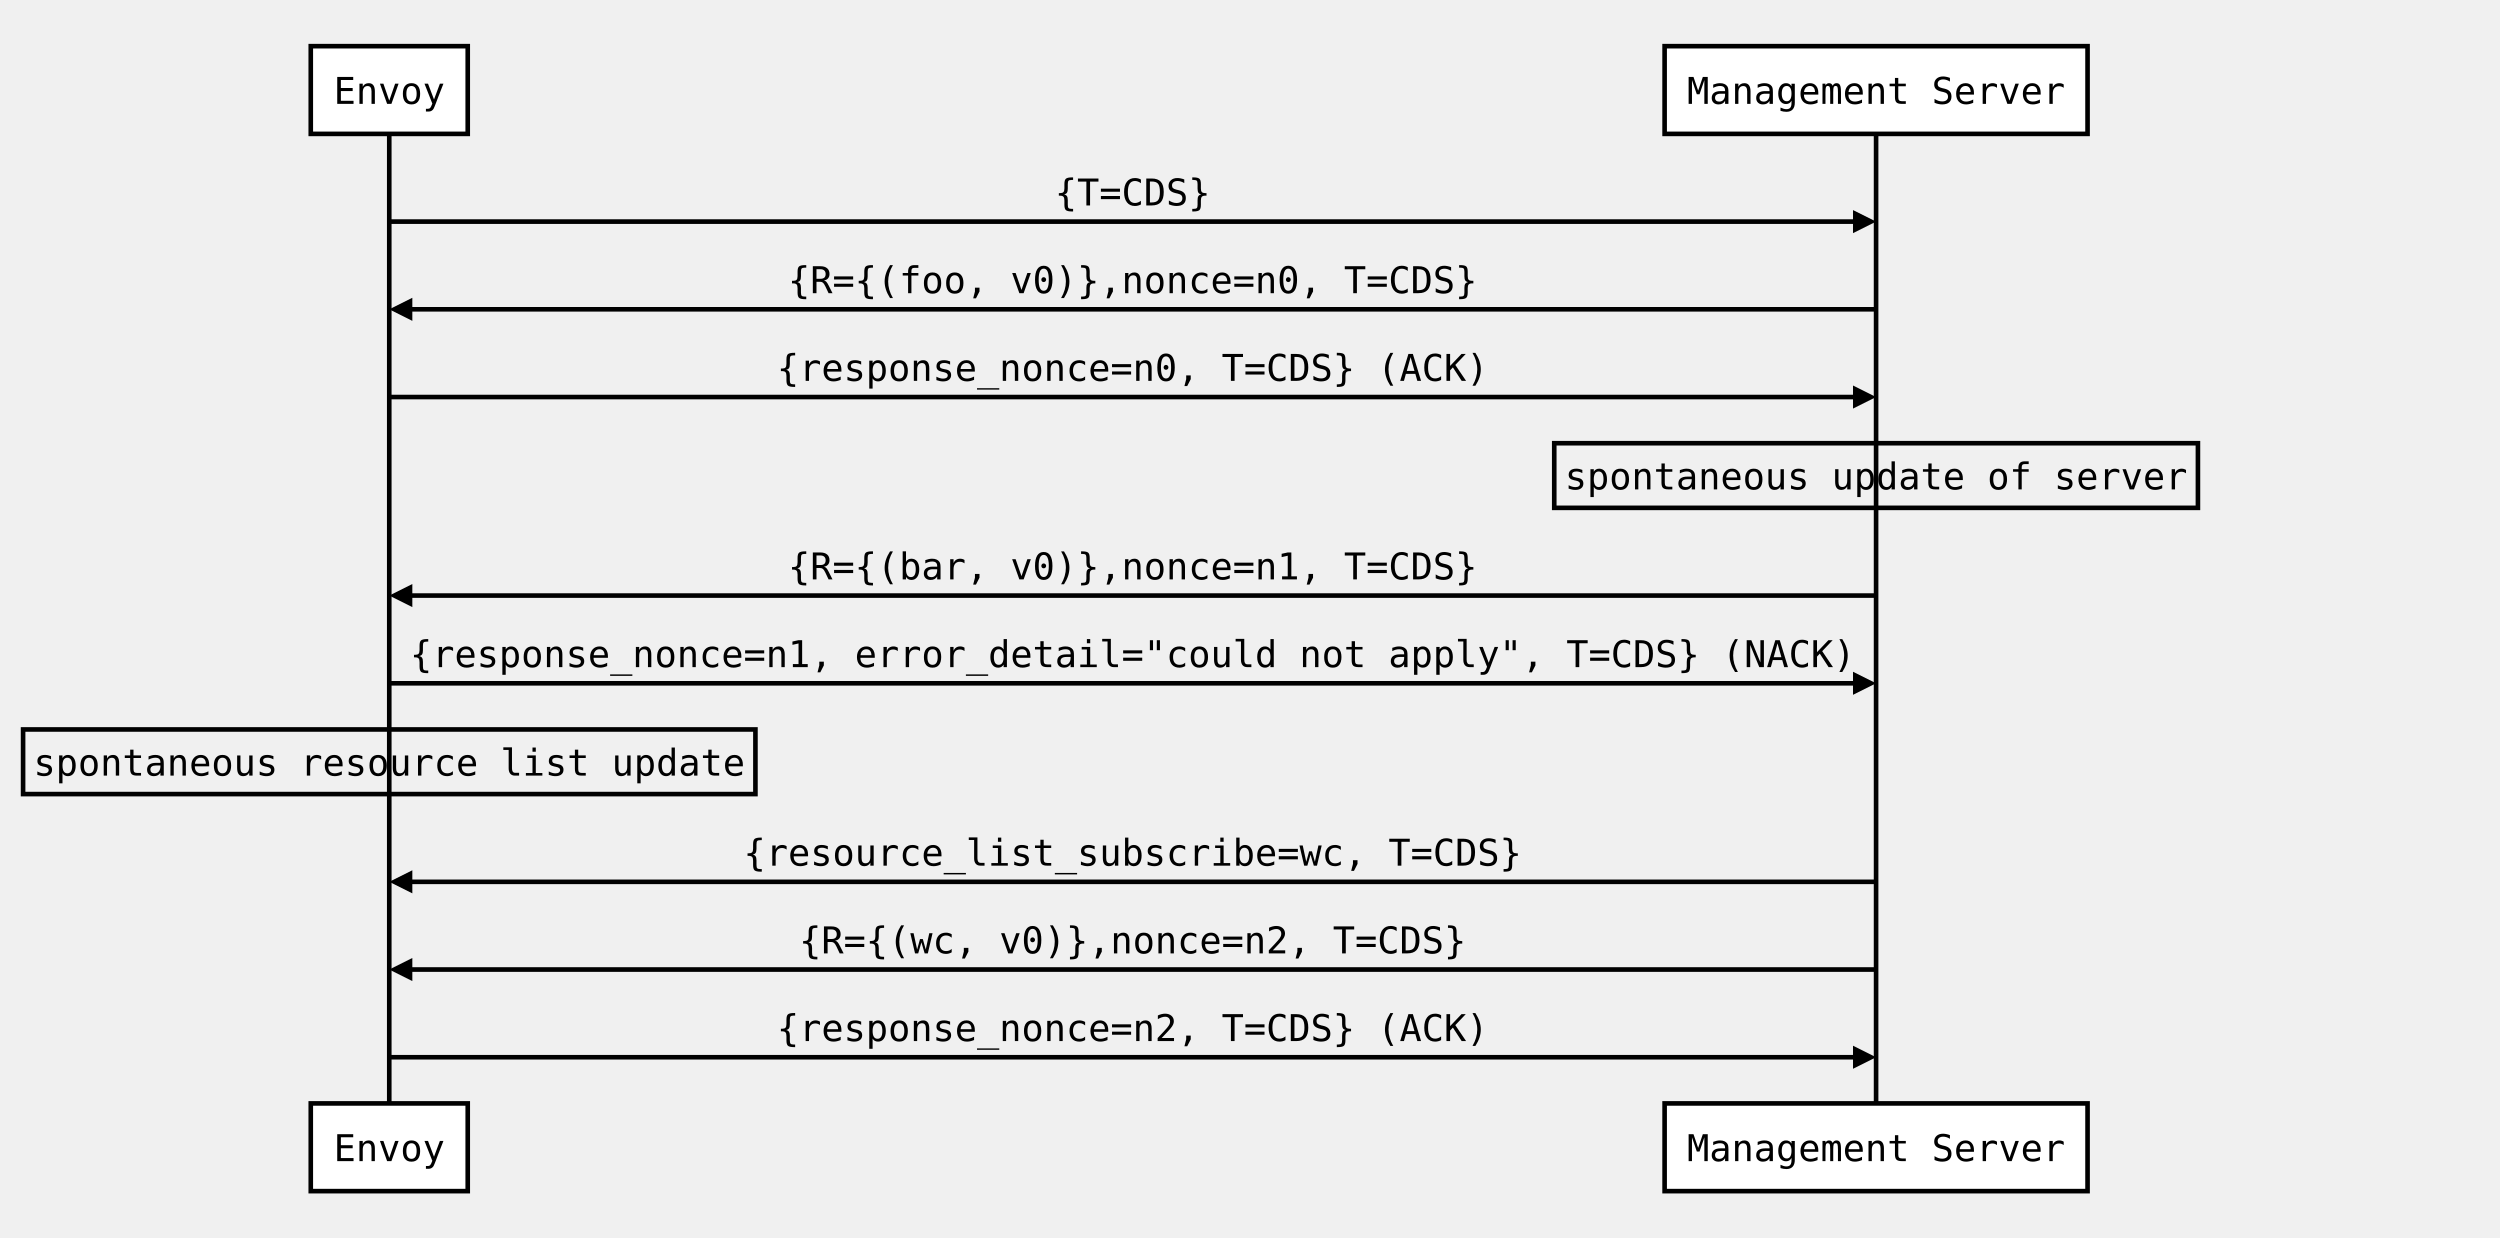
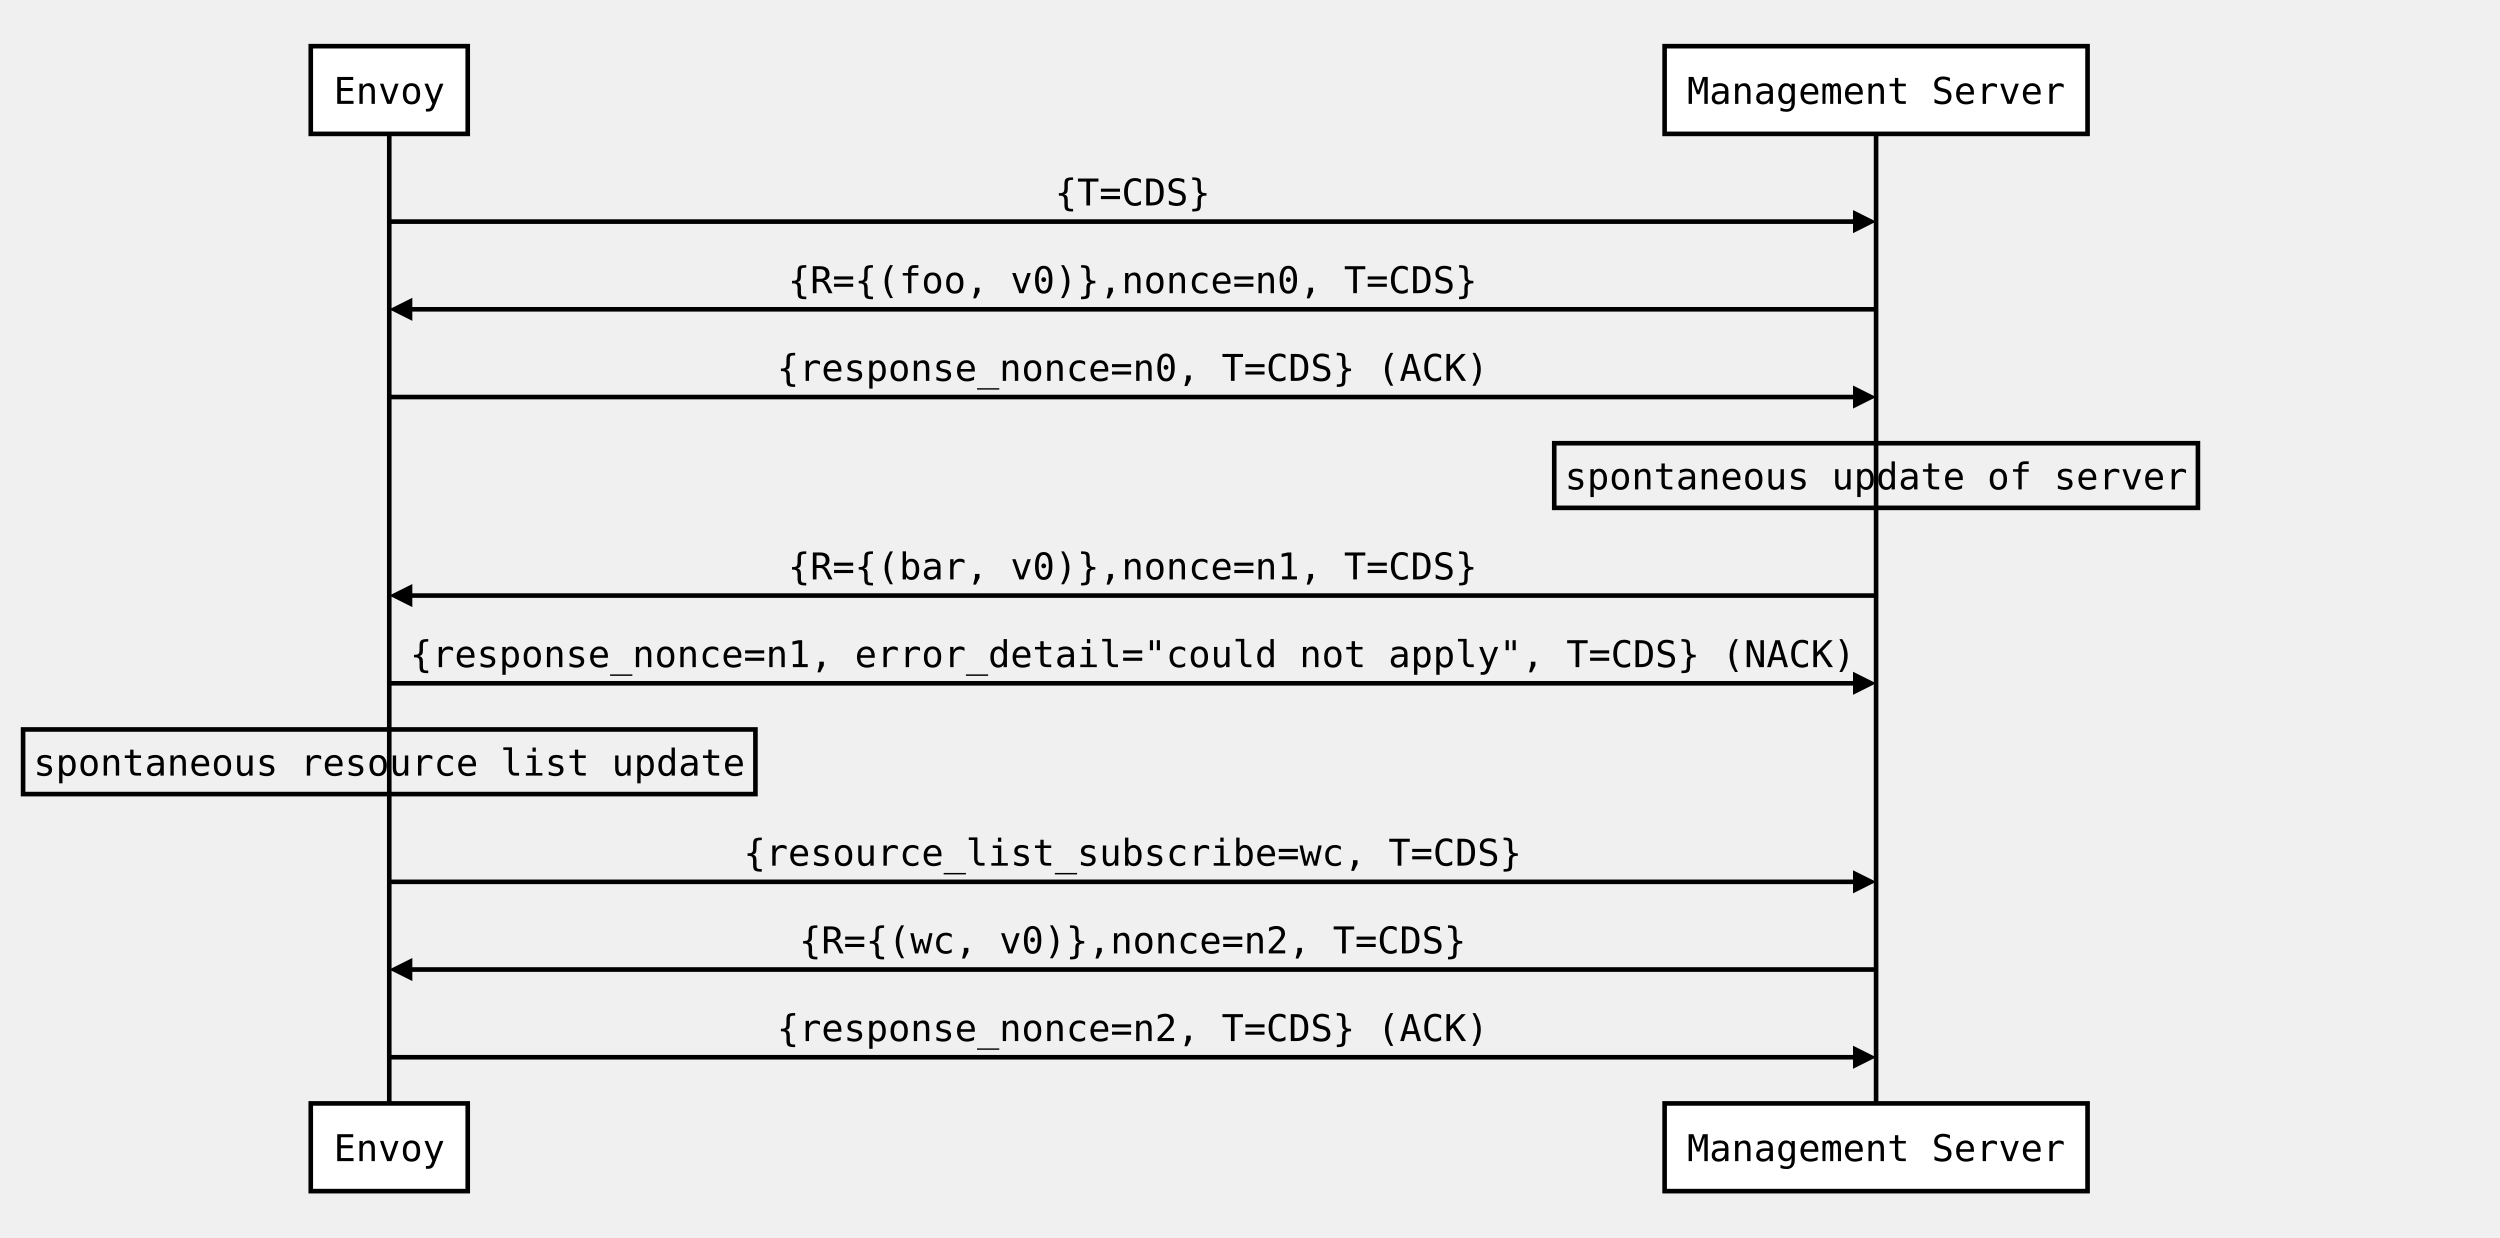
<svg xmlns="http://www.w3.org/2000/svg" xmlns:xlink="http://www.w3.org/1999/xlink" width="1083" height="536">
  <defs style="-webkit-tap-highlight-color: rgba(0, 0, 0, 0);">
    <path stroke-linecap="round" d="M5,0 0,2.5 5,5z" id="raphael-marker-block" style="-webkit-tap-highlight-color: rgba(0, 0, 0, 0);" />
-     <marker id="raphael-marker-endblock55-objesrxm" markerHeight="5" markerWidth="5" orient="auto" refX="2.5" refY="2.5" style="-webkit-tap-highlight-color: rgba(0, 0, 0, 0);">
+     <marker id="raphael-marker-endblock55-obj5a8cp" markerHeight="5" markerWidth="5" orient="auto" refX="2.5" refY="2.5" style="-webkit-tap-highlight-color: rgba(0, 0, 0, 0);">
      <use xlink:href="#raphael-marker-block" transform="rotate(180 2.5 2.5) scale(1,1)" stroke-width="1" fill="#000" stroke="none" style="-webkit-tap-highlight-color: rgba(0, 0, 0, 0);" />
    </marker>
-     <marker id="raphael-marker-endblock55-objc39gu" markerHeight="5" markerWidth="5" orient="auto" refX="2.5" refY="2.5" style="-webkit-tap-highlight-color: rgba(0, 0, 0, 0);">
+     <marker id="raphael-marker-endblock55-objv2ikk" markerHeight="5" markerWidth="5" orient="auto" refX="2.5" refY="2.5" style="-webkit-tap-highlight-color: rgba(0, 0, 0, 0);">
      <use xlink:href="#raphael-marker-block" transform="rotate(180 2.5 2.5) scale(1,1)" stroke-width="1" fill="#000" stroke="none" style="-webkit-tap-highlight-color: rgba(0, 0, 0, 0);" />
    </marker>
-     <marker id="raphael-marker-endblock55-obj4kate" markerHeight="5" markerWidth="5" orient="auto" refX="2.5" refY="2.5" style="-webkit-tap-highlight-color: rgba(0, 0, 0, 0);">
+     <marker id="raphael-marker-endblock55-objuc7hd" markerHeight="5" markerWidth="5" orient="auto" refX="2.5" refY="2.5" style="-webkit-tap-highlight-color: rgba(0, 0, 0, 0);">
      <use xlink:href="#raphael-marker-block" transform="rotate(180 2.5 2.5) scale(1,1)" stroke-width="1" fill="#000" stroke="none" style="-webkit-tap-highlight-color: rgba(0, 0, 0, 0);" />
    </marker>
-     <marker id="raphael-marker-endblock55-objuuhno" markerHeight="5" markerWidth="5" orient="auto" refX="2.5" refY="2.5" style="-webkit-tap-highlight-color: rgba(0, 0, 0, 0);">
+     <marker id="raphael-marker-endblock55-objcpypu" markerHeight="5" markerWidth="5" orient="auto" refX="2.5" refY="2.5" style="-webkit-tap-highlight-color: rgba(0, 0, 0, 0);">
      <use xlink:href="#raphael-marker-block" transform="rotate(180 2.5 2.5) scale(1,1)" stroke-width="1" fill="#000" stroke="none" style="-webkit-tap-highlight-color: rgba(0, 0, 0, 0);" />
    </marker>
-     <marker id="raphael-marker-endblock55-obj7yc7h" markerHeight="5" markerWidth="5" orient="auto" refX="2.5" refY="2.5" style="-webkit-tap-highlight-color: rgba(0, 0, 0, 0);">
+     <marker id="raphael-marker-endblock55-objayc22" markerHeight="5" markerWidth="5" orient="auto" refX="2.5" refY="2.5" style="-webkit-tap-highlight-color: rgba(0, 0, 0, 0);">
      <use xlink:href="#raphael-marker-block" transform="rotate(180 2.5 2.5) scale(1,1)" stroke-width="1" fill="#000" stroke="none" style="-webkit-tap-highlight-color: rgba(0, 0, 0, 0);" />
    </marker>
-     <marker id="raphael-marker-endblock55-obj0j0i6" markerHeight="5" markerWidth="5" orient="auto" refX="2.5" refY="2.5" style="-webkit-tap-highlight-color: rgba(0, 0, 0, 0);">
+     <marker id="raphael-marker-endblock55-objdb49k" markerHeight="5" markerWidth="5" orient="auto" refX="2.5" refY="2.5" style="-webkit-tap-highlight-color: rgba(0, 0, 0, 0);">
      <use xlink:href="#raphael-marker-block" transform="rotate(180 2.5 2.5) scale(1,1)" stroke-width="1" fill="#000" stroke="none" style="-webkit-tap-highlight-color: rgba(0, 0, 0, 0);" />
    </marker>
-     <marker id="raphael-marker-endblock55-obj2ihti" markerHeight="5" markerWidth="5" orient="auto" refX="2.5" refY="2.5" style="-webkit-tap-highlight-color: rgba(0, 0, 0, 0);">
+     <marker id="raphael-marker-endblock55-objx1egt" markerHeight="5" markerWidth="5" orient="auto" refX="2.5" refY="2.5" style="-webkit-tap-highlight-color: rgba(0, 0, 0, 0);">
      <use xlink:href="#raphael-marker-block" transform="rotate(180 2.5 2.5) scale(1,1)" stroke-width="1" fill="#000" stroke="none" style="-webkit-tap-highlight-color: rgba(0, 0, 0, 0);" />
    </marker>
-     <marker id="raphael-marker-endblock55-obj41v88" markerHeight="5" markerWidth="5" orient="auto" refX="2.5" refY="2.5" style="-webkit-tap-highlight-color: rgba(0, 0, 0, 0);">
+     <marker id="raphael-marker-endblock55-objwfdom" markerHeight="5" markerWidth="5" orient="auto" refX="2.5" refY="2.5" style="-webkit-tap-highlight-color: rgba(0, 0, 0, 0);">
      <use xlink:href="#raphael-marker-block" transform="rotate(180 2.5 2.5) scale(1,1)" stroke-width="1" fill="#000" stroke="none" style="-webkit-tap-highlight-color: rgba(0, 0, 0, 0);" />
    </marker>
  </defs>
  <rect x="134.625" y="20" width="68" height="38" rx="0" ry="0" fill="#ffffff" stroke="#000000" stroke-width="2" style="-webkit-tap-highlight-color: rgba(0, 0, 0, 0);" />
  <rect x="144.609" y="30" width="48" height="18" rx="0" ry="0" fill="#ffffff" stroke="none" style="-webkit-tap-highlight-color: rgba(0, 0, 0, 0);" />
  <text x="168.625" y="39" text-anchor="middle" font-family="Andale Mono, monospace" font-size="16px" stroke="none" fill="#000000" style="-webkit-tap-highlight-color: rgba(0, 0, 0, 0); text-anchor: middle; font-family: &quot;Andale Mono&quot;, monospace; font-size: 16px;">
    <tspan dy="6" style="-webkit-tap-highlight-color: rgba(0, 0, 0, 0);">Envoy</tspan>
  </text>
  <rect x="134.625" y="478" width="68" height="38" rx="0" ry="0" fill="#ffffff" stroke="#000000" stroke-width="2" style="-webkit-tap-highlight-color: rgba(0, 0, 0, 0);" />
  <rect x="144.609" y="488" width="48" height="18" rx="0" ry="0" fill="#ffffff" stroke="none" style="-webkit-tap-highlight-color: rgba(0, 0, 0, 0);" />
  <text x="168.625" y="497" text-anchor="middle" font-family="Andale Mono, monospace" font-size="16px" stroke="none" fill="#000000" style="-webkit-tap-highlight-color: rgba(0, 0, 0, 0); text-anchor: middle; font-family: &quot;Andale Mono&quot;, monospace; font-size: 16px;">
    <tspan dy="6" style="-webkit-tap-highlight-color: rgba(0, 0, 0, 0);">Envoy</tspan>
  </text>
  <path fill="none" stroke="#000000" d="M168.625,58L168.625,478" stroke-width="2" style="-webkit-tap-highlight-color: rgba(0, 0, 0, 0);" />
  <rect x="721.109" y="20" width="183.219" height="38" rx="0" ry="0" fill="#ffffff" stroke="#000000" stroke-width="2" style="-webkit-tap-highlight-color: rgba(0, 0, 0, 0);" />
  <rect x="731.094" y="30" width="163.219" height="18" rx="0" ry="0" fill="#ffffff" stroke="none" style="-webkit-tap-highlight-color: rgba(0, 0, 0, 0);" />
  <text x="812.719" y="39" text-anchor="middle" font-family="Andale Mono, monospace" font-size="16px" stroke="none" fill="#000000" style="-webkit-tap-highlight-color: rgba(0, 0, 0, 0); text-anchor: middle; font-family: &quot;Andale Mono&quot;, monospace; font-size: 16px;">
    <tspan dy="6" style="-webkit-tap-highlight-color: rgba(0, 0, 0, 0);">Management Server</tspan>
  </text>
  <rect x="721.109" y="478" width="183.219" height="38" rx="0" ry="0" fill="#ffffff" stroke="#000000" stroke-width="2" style="-webkit-tap-highlight-color: rgba(0, 0, 0, 0);" />
  <rect x="731.094" y="488" width="163.219" height="18" rx="0" ry="0" fill="#ffffff" stroke="none" style="-webkit-tap-highlight-color: rgba(0, 0, 0, 0);" />
  <text x="812.719" y="497" text-anchor="middle" font-family="Andale Mono, monospace" font-size="16px" stroke="none" fill="#000000" style="-webkit-tap-highlight-color: rgba(0, 0, 0, 0); text-anchor: middle; font-family: &quot;Andale Mono&quot;, monospace; font-size: 16px;">
    <tspan dy="6" style="-webkit-tap-highlight-color: rgba(0, 0, 0, 0);">Management Server</tspan>
  </text>
  <path fill="none" stroke="#000000" d="M812.719,58L812.719,478" stroke-width="2" style="-webkit-tap-highlight-color: rgba(0, 0, 0, 0);" />
  <rect x="457.062" y="74" width="67.203" height="18" rx="0" ry="0" fill="none" stroke="none" style="-webkit-tap-highlight-color: rgba(0, 0, 0, 0);" />
  <text x="490.672" y="83" text-anchor="middle" font-family="Andale Mono, monospace" font-size="16px" stroke="none" fill="#000000" style="-webkit-tap-highlight-color: rgba(0, 0, 0, 0); text-anchor: middle; font-family: &quot;Andale Mono&quot;, monospace; font-size: 16px;">
    <tspan dy="6" style="-webkit-tap-highlight-color: rgba(0, 0, 0, 0);">{T=CDS}</tspan>
  </text>
-   <path fill="none" stroke="#000000" d="M168.625,96C168.625,96,747.77,96,807.721,96" stroke-width="2" marker-end="url(#raphael-marker-endblock55-objesrxm)" stroke-dasharray="none" style="-webkit-tap-highlight-color: rgba(0, 0, 0, 0);" />
+   <path fill="none" stroke="#000000" d="M168.625,96C168.625,96,747.77,96,807.721,96" stroke-width="2" marker-end="url(#raphael-marker-endblock55-obj5a8cp)" stroke-dasharray="none" style="-webkit-tap-highlight-color: rgba(0, 0, 0, 0);" />
  <rect x="341.844" y="112" width="297.641" height="18" rx="0" ry="0" fill="none" stroke="none" style="-webkit-tap-highlight-color: rgba(0, 0, 0, 0);" />
  <text x="490.672" y="121" text-anchor="middle" font-family="Andale Mono, monospace" font-size="16px" stroke="none" fill="#000000" style="-webkit-tap-highlight-color: rgba(0, 0, 0, 0); text-anchor: middle; font-family: &quot;Andale Mono&quot;, monospace; font-size: 16px;">
    <tspan dy="6" style="-webkit-tap-highlight-color: rgba(0, 0, 0, 0);">{R={(foo, v0)},nonce=n0, T=CDS}</tspan>
  </text>
-   <path fill="none" stroke="#000000" d="M812.719,134C812.719,134,233.573,134,173.623,134" stroke-width="2" marker-end="url(#raphael-marker-endblock55-objc39gu)" stroke-dasharray="none" style="-webkit-tap-highlight-color: rgba(0, 0, 0, 0);" />
+   <path fill="none" stroke="#000000" d="M812.719,134C812.719,134,233.573,134,173.623,134" stroke-width="2" marker-end="url(#raphael-marker-endblock55-objv2ikk)" stroke-dasharray="none" style="-webkit-tap-highlight-color: rgba(0, 0, 0, 0);" />
  <rect x="337.047" y="150" width="307.25" height="18" rx="0" ry="0" fill="none" stroke="none" style="-webkit-tap-highlight-color: rgba(0, 0, 0, 0);" />
  <text x="490.672" y="159" text-anchor="middle" font-family="Andale Mono, monospace" font-size="16px" stroke="none" fill="#000000" style="-webkit-tap-highlight-color: rgba(0, 0, 0, 0); text-anchor: middle; font-family: &quot;Andale Mono&quot;, monospace; font-size: 16px;">
    <tspan dy="6" style="-webkit-tap-highlight-color: rgba(0, 0, 0, 0);">{response_nonce=n0, T=CDS}  (ACK)</tspan>
  </text>
-   <path fill="none" stroke="#000000" d="M168.625,172C168.625,172,747.77,172,807.721,172" stroke-width="2" marker-end="url(#raphael-marker-endblock55-obj4kate)" stroke-dasharray="none" style="-webkit-tap-highlight-color: rgba(0, 0, 0, 0);" />
+   <path fill="none" stroke="#000000" d="M168.625,172C168.625,172,747.77,172,807.721,172" stroke-width="2" marker-end="url(#raphael-marker-endblock55-objuc7hd)" stroke-dasharray="none" style="-webkit-tap-highlight-color: rgba(0, 0, 0, 0);" />
  <rect x="673.297" y="192" width="278.844" height="28" rx="0" ry="0" fill="none" stroke="#000000" stroke-width="2" style="-webkit-tap-highlight-color: rgba(0, 0, 0, 0);" />
  <rect x="678.297" y="197" width="268.844" height="18" rx="0" ry="0" fill="none" stroke="none" style="-webkit-tap-highlight-color: rgba(0, 0, 0, 0);" />
  <text x="812.719" y="206" text-anchor="middle" font-family="Andale Mono, monospace" font-size="16px" stroke="none" fill="#000000" style="-webkit-tap-highlight-color: rgba(0, 0, 0, 0); text-anchor: middle; font-family: &quot;Andale Mono&quot;, monospace; font-size: 16px;">
    <tspan dy="6" style="-webkit-tap-highlight-color: rgba(0, 0, 0, 0);">spontaneous update of server</tspan>
  </text>
  <rect x="341.844" y="236" width="297.641" height="18" rx="0" ry="0" fill="none" stroke="none" style="-webkit-tap-highlight-color: rgba(0, 0, 0, 0);" />
  <text x="490.672" y="245" text-anchor="middle" font-family="Andale Mono, monospace" font-size="16px" stroke="none" fill="#000000" style="-webkit-tap-highlight-color: rgba(0, 0, 0, 0); text-anchor: middle; font-family: &quot;Andale Mono&quot;, monospace; font-size: 16px;">
    <tspan dy="6" style="-webkit-tap-highlight-color: rgba(0, 0, 0, 0);">{R={(bar, v0)},nonce=n1, T=CDS}</tspan>
  </text>
-   <path fill="none" stroke="#000000" d="M812.719,258C812.719,258,233.573,258,173.623,258" stroke-width="2" marker-end="url(#raphael-marker-endblock55-objuuhno)" stroke-dasharray="none" style="-webkit-tap-highlight-color: rgba(0, 0, 0, 0);" />
+   <path fill="none" stroke="#000000" d="M812.719,258C812.719,258,233.573,258,173.623,258" stroke-width="2" marker-end="url(#raphael-marker-endblock55-objcpypu)" stroke-dasharray="none" style="-webkit-tap-highlight-color: rgba(0, 0, 0, 0);" />
  <rect x="178.609" y="274" width="624.094" height="18" rx="0" ry="0" fill="none" stroke="none" style="-webkit-tap-highlight-color: rgba(0, 0, 0, 0);" />
  <text x="490.672" y="283" text-anchor="middle" font-family="Andale Mono, monospace" font-size="16px" stroke="none" fill="#000000" style="-webkit-tap-highlight-color: rgba(0, 0, 0, 0); text-anchor: middle; font-family: &quot;Andale Mono&quot;, monospace; font-size: 16px;">
    <tspan dy="6" style="-webkit-tap-highlight-color: rgba(0, 0, 0, 0);">{response_nonce=n1, error_detail="could not apply", T=CDS}  (NACK)</tspan>
  </text>
-   <path fill="none" stroke="#000000" d="M168.625,296C168.625,296,747.77,296,807.721,296" stroke-width="2" marker-end="url(#raphael-marker-endblock55-obj7yc7h)" stroke-dasharray="none" style="-webkit-tap-highlight-color: rgba(0, 0, 0, 0);" />
+   <path fill="none" stroke="#000000" d="M168.625,296C168.625,296,747.77,296,807.721,296" stroke-width="2" marker-end="url(#raphael-marker-endblock55-objayc22)" stroke-dasharray="none" style="-webkit-tap-highlight-color: rgba(0, 0, 0, 0);" />
  <rect x="10" y="316" width="317.25" height="28" rx="0" ry="0" fill="none" stroke="#000000" stroke-width="2" style="-webkit-tap-highlight-color: rgba(0, 0, 0, 0);" />
  <rect x="15" y="321" width="307.25" height="18" rx="0" ry="0" fill="none" stroke="none" style="-webkit-tap-highlight-color: rgba(0, 0, 0, 0);" />
  <text x="168.625" y="330" text-anchor="middle" font-family="Andale Mono, monospace" font-size="16px" stroke="none" fill="#000000" style="-webkit-tap-highlight-color: rgba(0, 0, 0, 0); text-anchor: middle; font-family: &quot;Andale Mono&quot;, monospace; font-size: 16px;">
    <tspan dy="6" style="-webkit-tap-highlight-color: rgba(0, 0, 0, 0);">spontaneous resource list update</tspan>
  </text>
  <rect x="322.641" y="360" width="336.047" height="18" rx="0" ry="0" fill="none" stroke="none" style="-webkit-tap-highlight-color: rgba(0, 0, 0, 0);" />
  <text x="490.672" y="369" text-anchor="middle" font-family="Andale Mono, monospace" font-size="16px" stroke="none" fill="#000000" style="-webkit-tap-highlight-color: rgba(0, 0, 0, 0); text-anchor: middle; font-family: &quot;Andale Mono&quot;, monospace; font-size: 16px;">
    <tspan dy="6" style="-webkit-tap-highlight-color: rgba(0, 0, 0, 0);">{resource_list_subscribe=wc, T=CDS}</tspan>
  </text>
-   <path fill="none" stroke="#000000" d="M812.719,382C812.719,382,233.573,382,173.623,382" stroke-width="2" marker-end="url(#raphael-marker-endblock55-obj0j0i6)" stroke-dasharray="none" style="-webkit-tap-highlight-color: rgba(0, 0, 0, 0);" />
+   <path fill="none" stroke="#000000" d="M168.625,382C168.625,382,747.77,382,807.721,382" stroke-width="2" marker-end="url(#raphael-marker-endblock55-objdb49k)" stroke-dasharray="none" style="-webkit-tap-highlight-color: rgba(0, 0, 0, 0);" />
  <rect x="346.641" y="398" width="288.047" height="18" rx="0" ry="0" fill="none" stroke="none" style="-webkit-tap-highlight-color: rgba(0, 0, 0, 0);" />
  <text x="490.672" y="407" text-anchor="middle" font-family="Andale Mono, monospace" font-size="16px" stroke="none" fill="#000000" style="-webkit-tap-highlight-color: rgba(0, 0, 0, 0); text-anchor: middle; font-family: &quot;Andale Mono&quot;, monospace; font-size: 16px;">
    <tspan dy="6" style="-webkit-tap-highlight-color: rgba(0, 0, 0, 0);">{R={(wc, v0)},nonce=n2, T=CDS}</tspan>
  </text>
-   <path fill="none" stroke="#000000" d="M812.719,420C812.719,420,233.573,420,173.623,420" stroke-width="2" marker-end="url(#raphael-marker-endblock55-obj2ihti)" stroke-dasharray="none" style="-webkit-tap-highlight-color: rgba(0, 0, 0, 0);" />
+   <path fill="none" stroke="#000000" d="M812.719,420C812.719,420,233.573,420,173.623,420" stroke-width="2" marker-end="url(#raphael-marker-endblock55-objx1egt)" stroke-dasharray="none" style="-webkit-tap-highlight-color: rgba(0, 0, 0, 0);" />
  <rect x="337.047" y="436" width="307.25" height="18" rx="0" ry="0" fill="none" stroke="none" style="-webkit-tap-highlight-color: rgba(0, 0, 0, 0);" />
  <text x="490.672" y="445" text-anchor="middle" font-family="Andale Mono, monospace" font-size="16px" stroke="none" fill="#000000" style="-webkit-tap-highlight-color: rgba(0, 0, 0, 0); text-anchor: middle; font-family: &quot;Andale Mono&quot;, monospace; font-size: 16px;">
    <tspan dy="6" style="-webkit-tap-highlight-color: rgba(0, 0, 0, 0);">{response_nonce=n2, T=CDS}  (ACK)</tspan>
  </text>
-   <path fill="none" stroke="#000000" d="M168.625,458C168.625,458,747.77,458,807.721,458" stroke-width="2" marker-end="url(#raphael-marker-endblock55-obj41v88)" stroke-dasharray="none" style="-webkit-tap-highlight-color: rgba(0, 0, 0, 0);" />
+   <path fill="none" stroke="#000000" d="M168.625,458C168.625,458,747.77,458,807.721,458" stroke-width="2" marker-end="url(#raphael-marker-endblock55-objwfdom)" stroke-dasharray="none" style="-webkit-tap-highlight-color: rgba(0, 0, 0, 0);" />
</svg>
